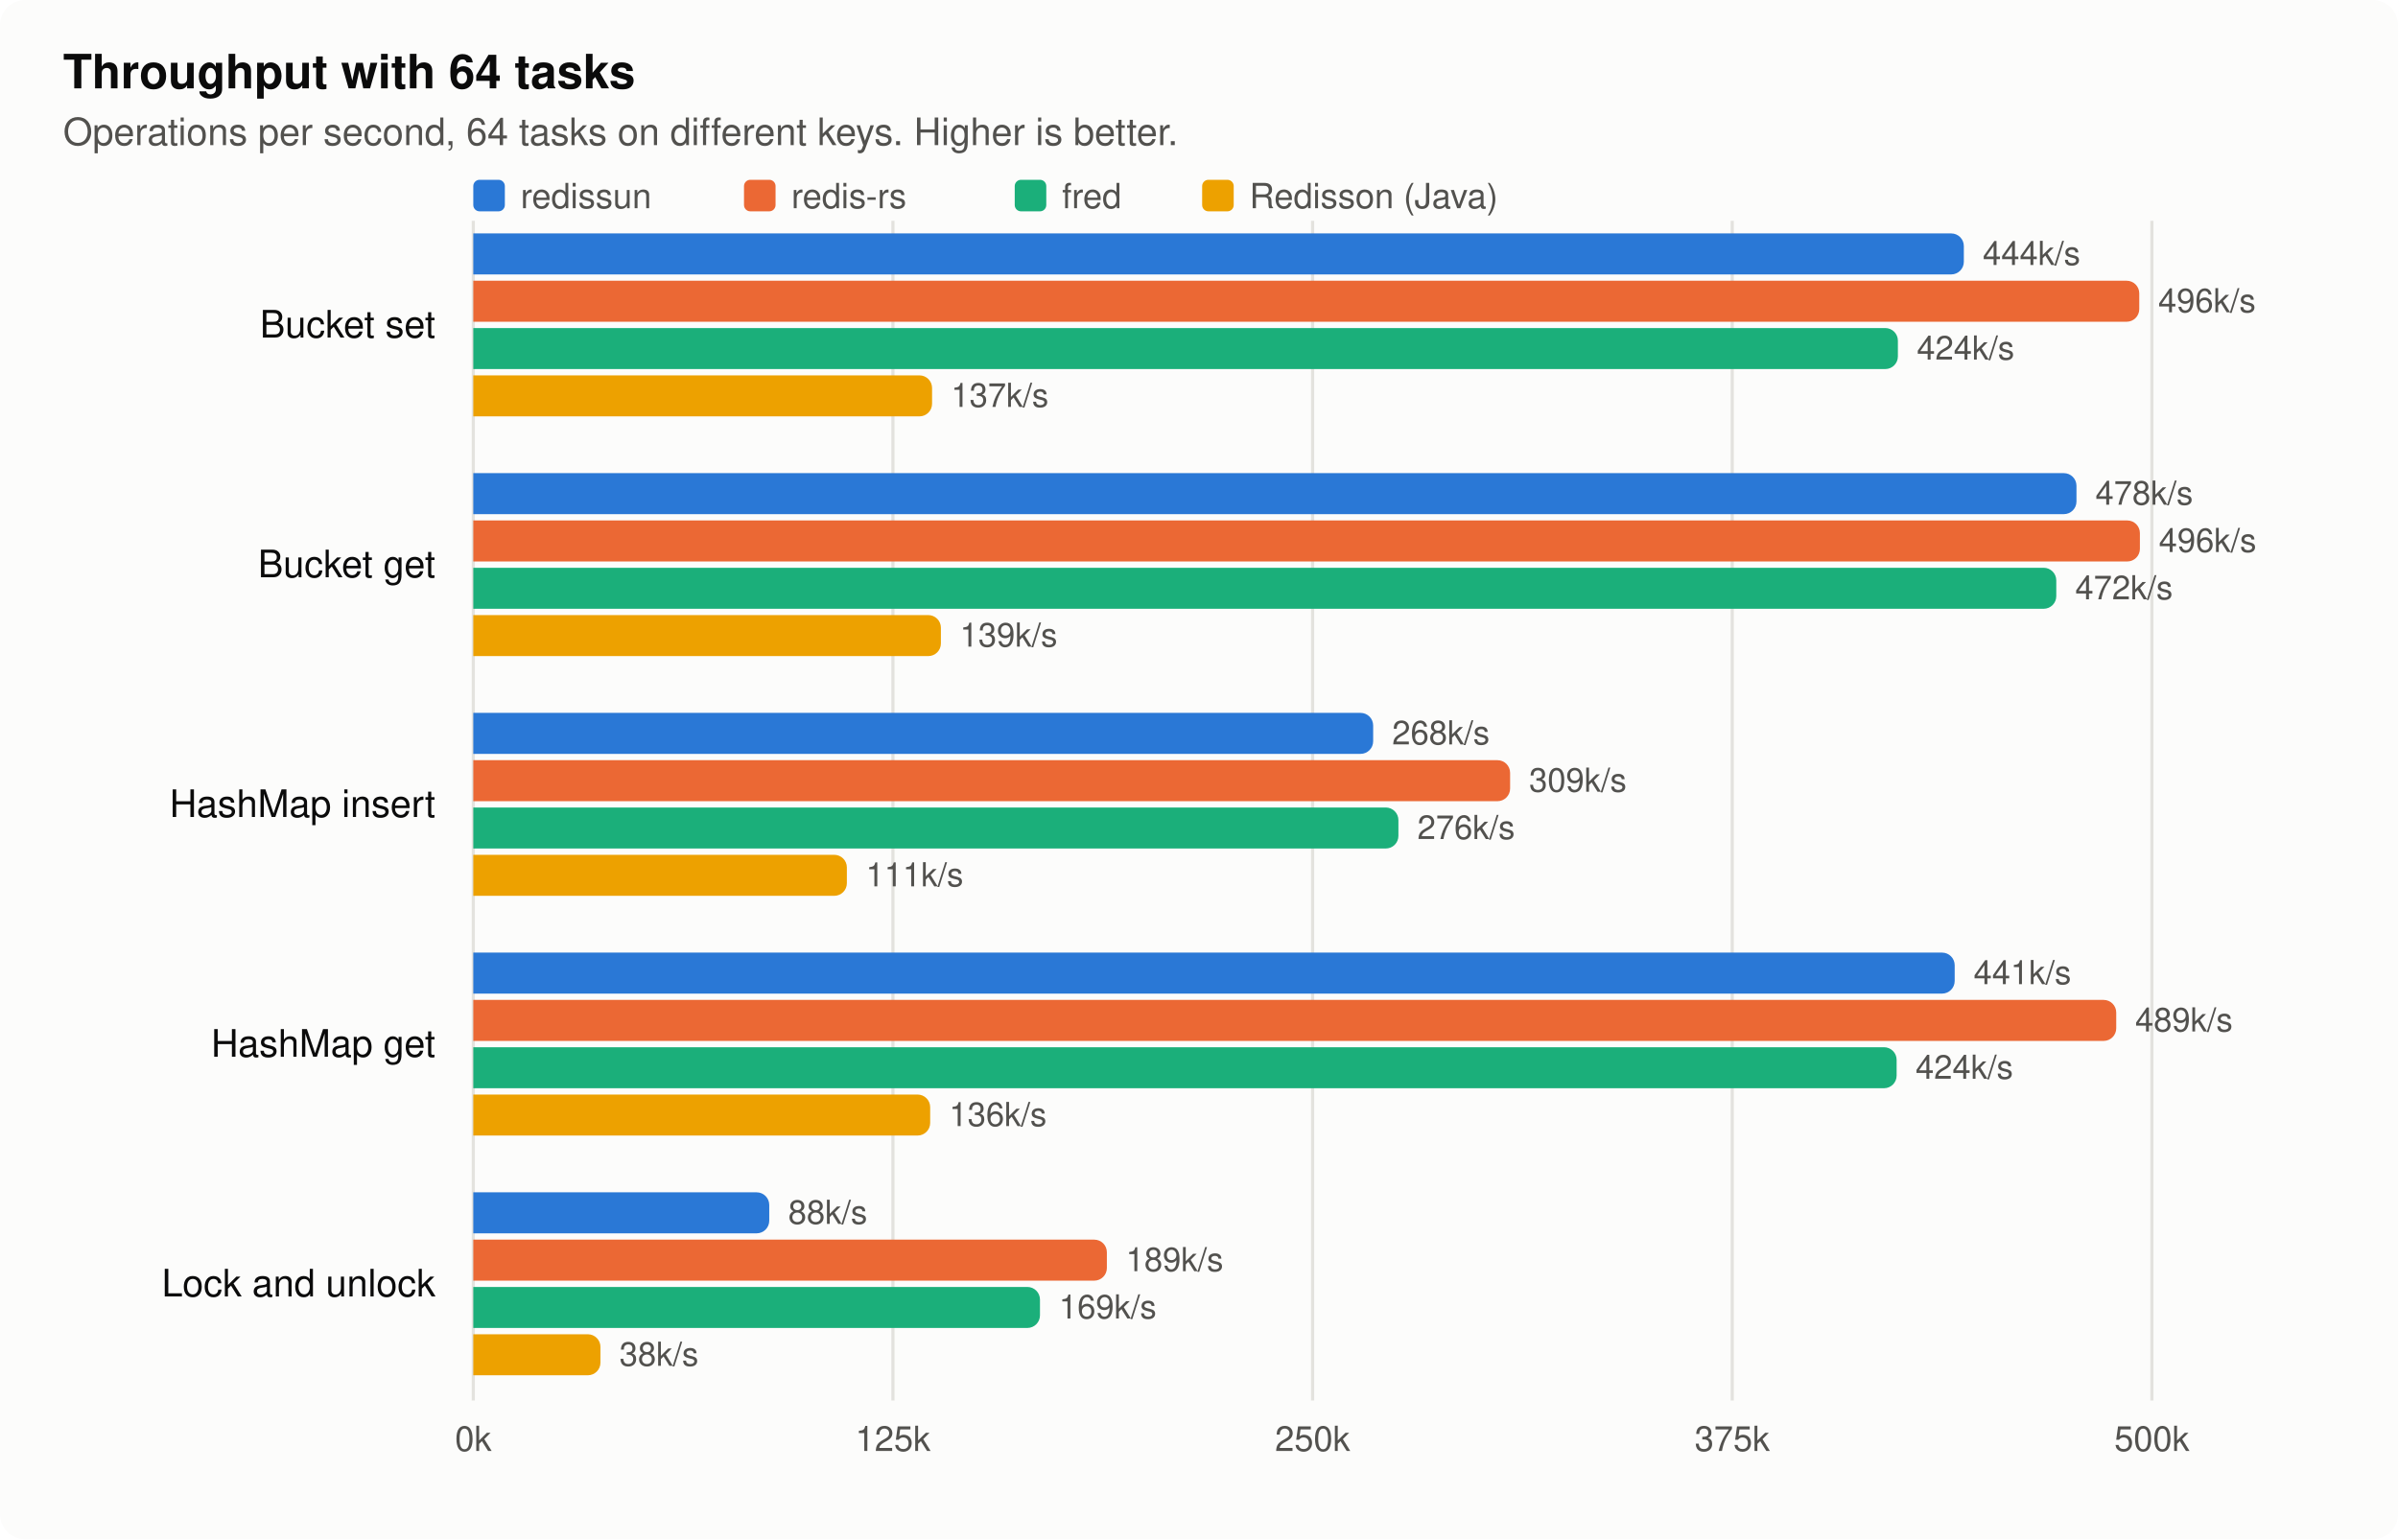
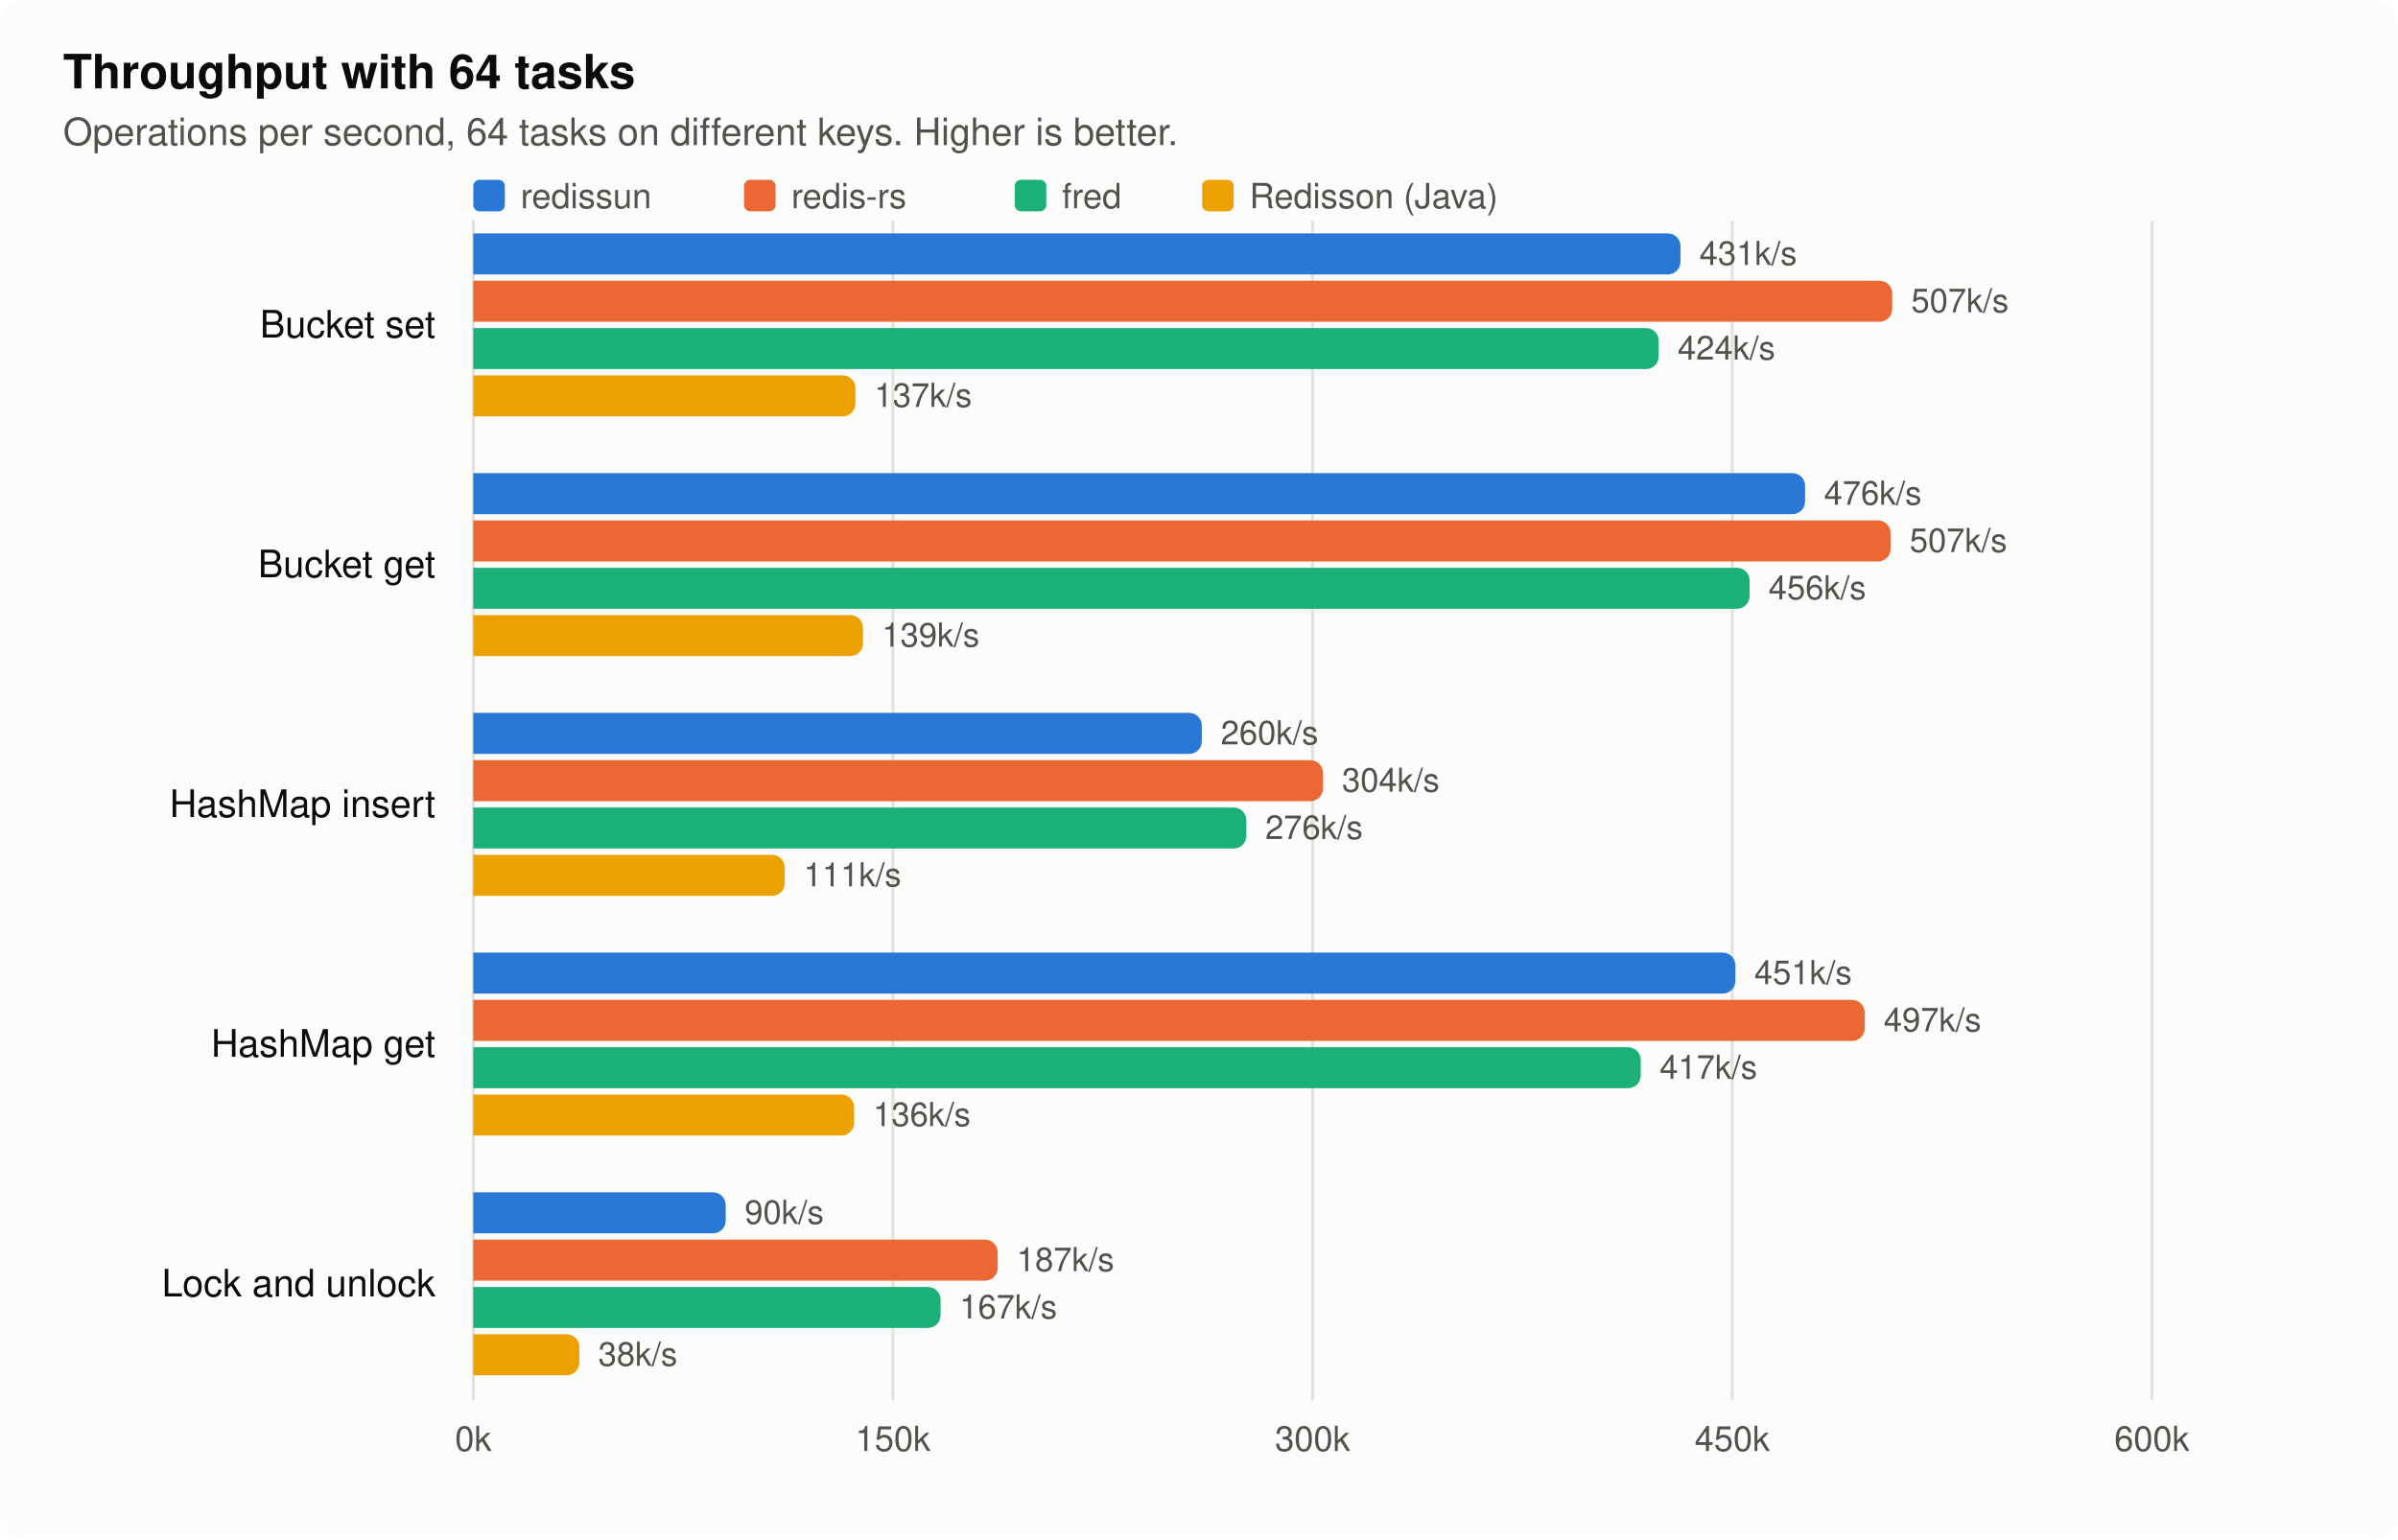
<svg xmlns="http://www.w3.org/2000/svg" viewBox="0 0 760 488" width="760" height="488" role="img" aria-label="Throughput with 64 tasks">
  <style>
  svg { color-scheme: light dark; }
  .surface { fill: #fcfcfb; }
  .ink { fill: #0b0b0b; }
  .ink2 { fill: #52514e; }
  .grid { stroke: #e3e2de; stroke-width: 1; }
  .s1 { fill: #2a78d6; } .s2 { fill: #eb6834; } .s3 { fill: #1baf7a; } .s4 { fill: #eda100; }
  text { font-family: -apple-system, BlinkMacSystemFont, "Segoe UI", Helvetica, Arial, sans-serif; }
  @media (prefers-color-scheme: dark) {
    .surface { fill: #1a1a19; }
    .ink { fill: #f0efec; }
    .ink2 { fill: #c3c2b7; }
    .grid { stroke: #343432; }
    .s1 { fill: #3987e5; } .s2 { fill: #d95926; } .s3 { fill: #199e70; } .s4 { fill: #c98500; }
  }
</style>
  <rect class="surface" width="760" height="488" rx="8" />
  <text class="ink" x="20" y="28" font-size="15" font-weight="600">Throughput with 64 tasks</text>
  <text class="ink2" x="20" y="46" font-size="12">Operations per second, 64 tasks on different keys. Higher is better.</text>
  <rect class="s1" x="150" y="57" width="10" height="10" rx="2" />
  <text class="ink2" x="165" y="66" font-size="11">redissun</text>
  <rect class="s2" x="235.8" y="57" width="10" height="10" rx="2" />
  <text class="ink2" x="250.8" y="66" font-size="11">redis-rs</text>
  <rect class="s3" x="321.6" y="57" width="10" height="10" rx="2" />
  <text class="ink2" x="336.6" y="66" font-size="11">fred</text>
  <rect class="s4" x="381.0" y="57" width="10" height="10" rx="2" />
  <text class="ink2" x="396.0" y="66" font-size="11">Redisson (Java)</text>
  <line class="grid" x1="150.0" y1="70" x2="150.0" y2="444" />
  <text class="ink2" x="150.0" y="460" font-size="11" text-anchor="middle">0k</text>
  <line class="grid" x1="283.0" y1="70" x2="283.0" y2="444" />
-   <text class="ink2" x="283.0" y="460" font-size="11" text-anchor="middle">125k</text>
+   <text class="ink2" x="283.0" y="460" font-size="11" text-anchor="middle">150k</text>
  <line class="grid" x1="416.0" y1="70" x2="416.0" y2="444" />
-   <text class="ink2" x="416.0" y="460" font-size="11" text-anchor="middle">250k</text>
+   <text class="ink2" x="416.0" y="460" font-size="11" text-anchor="middle">300k</text>
  <line class="grid" x1="549.0" y1="70" x2="549.0" y2="444" />
-   <text class="ink2" x="549.0" y="460" font-size="11" text-anchor="middle">375k</text>
+   <text class="ink2" x="549.0" y="460" font-size="11" text-anchor="middle">450k</text>
  <line class="grid" x1="682.0" y1="70" x2="682.0" y2="444" />
-   <text class="ink2" x="682.0" y="460" font-size="11" text-anchor="middle">500k</text>
+   <text class="ink2" x="682.0" y="460" font-size="11" text-anchor="middle">600k</text>
  <text class="ink" x="138" y="107.0" font-size="12" text-anchor="end">Bucket set</text>
-   <path class="s1" d="M150,74 h468.4 a4,4 0 0 1 4,4 v5 a4,4 0 0 1 -4,4 h-468.4 z" />
-   <text class="ink2" x="628.4" y="84" font-size="10.5">444k/s</text>
-   <path class="s2" d="M150,89 h524.0 a4,4 0 0 1 4,4 v5 a4,4 0 0 1 -4,4 h-524.0 z" />
-   <text class="ink2" x="684.0" y="99" font-size="10.5">496k/s</text>
-   <path class="s3" d="M150,104 h447.5 a4,4 0 0 1 4,4 v5 a4,4 0 0 1 -4,4 h-447.5 z" />
-   <text class="ink2" x="607.5" y="114" font-size="10.5">424k/s</text>
-   <path class="s4" d="M150,119 h141.4 a4,4 0 0 1 4,4 v5 a4,4 0 0 1 -4,4 h-141.4 z" />
-   <text class="ink2" x="301.4" y="129" font-size="10.5">137k/s</text>
+   <path class="s1" d="M150,74 h378.6 a4,4 0 0 1 4,4 v5 a4,4 0 0 1 -4,4 h-378.6 z" />
+   <text class="ink2" x="538.6" y="84" font-size="10.5">431k/s</text>
+   <path class="s2" d="M150,89 h445.7 a4,4 0 0 1 4,4 v5 a4,4 0 0 1 -4,4 h-445.7 z" />
+   <text class="ink2" x="605.7" y="99" font-size="10.5">507k/s</text>
+   <path class="s3" d="M150,104 h371.7 a4,4 0 0 1 4,4 v5 a4,4 0 0 1 -4,4 h-371.7 z" />
+   <text class="ink2" x="531.7" y="114" font-size="10.5">424k/s</text>
+   <path class="s4" d="M150,119 h117.1 a4,4 0 0 1 4,4 v5 a4,4 0 0 1 -4,4 h-117.1 z" />
+   <text class="ink2" x="277.1" y="129" font-size="10.5">137k/s</text>
  <text class="ink" x="138" y="183.0" font-size="12" text-anchor="end">Bucket get</text>
-   <path class="s1" d="M150,150 h504.1 a4,4 0 0 1 4,4 v5 a4,4 0 0 1 -4,4 h-504.1 z" />
-   <text class="ink2" x="664.1" y="160" font-size="10.5">478k/s</text>
-   <path class="s2" d="M150,165 h524.2 a4,4 0 0 1 4,4 v5 a4,4 0 0 1 -4,4 h-524.2 z" />
-   <text class="ink2" x="684.2" y="175" font-size="10.5">496k/s</text>
-   <path class="s3" d="M150,180 h497.7 a4,4 0 0 1 4,4 v5 a4,4 0 0 1 -4,4 h-497.7 z" />
-   <text class="ink2" x="657.7" y="190" font-size="10.5">472k/s</text>
-   <path class="s4" d="M150,195 h144.2 a4,4 0 0 1 4,4 v5 a4,4 0 0 1 -4,4 h-144.2 z" />
-   <text class="ink2" x="304.2" y="205" font-size="10.5">139k/s</text>
+   <path class="s1" d="M150,150 h418.1 a4,4 0 0 1 4,4 v5 a4,4 0 0 1 -4,4 h-418.1 z" />
+   <text class="ink2" x="578.1" y="160" font-size="10.5">476k/s</text>
+   <path class="s2" d="M150,165 h445.2 a4,4 0 0 1 4,4 v5 a4,4 0 0 1 -4,4 h-445.2 z" />
+   <text class="ink2" x="605.2" y="175" font-size="10.5">507k/s</text>
+   <path class="s3" d="M150,180 h400.5 a4,4 0 0 1 4,4 v5 a4,4 0 0 1 -4,4 h-400.5 z" />
+   <text class="ink2" x="560.5" y="190" font-size="10.5">456k/s</text>
+   <path class="s4" d="M150,195 h119.5 a4,4 0 0 1 4,4 v5 a4,4 0 0 1 -4,4 h-119.5 z" />
+   <text class="ink2" x="279.5" y="205" font-size="10.5">139k/s</text>
  <text class="ink" x="138" y="259.0" font-size="12" text-anchor="end">HashMap insert</text>
-   <path class="s1" d="M150,226 h281.2 a4,4 0 0 1 4,4 v5 a4,4 0 0 1 -4,4 h-281.2 z" />
-   <text class="ink2" x="441.2" y="236" font-size="10.5">268k/s</text>
-   <path class="s2" d="M150,241 h324.6 a4,4 0 0 1 4,4 v5 a4,4 0 0 1 -4,4 h-324.6 z" />
-   <text class="ink2" x="484.6" y="251" font-size="10.5">309k/s</text>
-   <path class="s3" d="M150,256 h289.2 a4,4 0 0 1 4,4 v5 a4,4 0 0 1 -4,4 h-289.2 z" />
-   <text class="ink2" x="449.2" y="266" font-size="10.5">276k/s</text>
-   <path class="s4" d="M150,271 h114.4 a4,4 0 0 1 4,4 v5 a4,4 0 0 1 -4,4 h-114.4 z" />
-   <text class="ink2" x="274.4" y="281" font-size="10.5">111k/s</text>
+   <path class="s1" d="M150,226 h226.9 a4,4 0 0 1 4,4 v5 a4,4 0 0 1 -4,4 h-226.9 z" />
+   <text class="ink2" x="386.9" y="236" font-size="10.5">260k/s</text>
+   <path class="s2" d="M150,241 h265.3 a4,4 0 0 1 4,4 v5 a4,4 0 0 1 -4,4 h-265.3 z" />
+   <text class="ink2" x="425.3" y="251" font-size="10.5">304k/s</text>
+   <path class="s3" d="M150,256 h241.0 a4,4 0 0 1 4,4 v5 a4,4 0 0 1 -4,4 h-241.0 z" />
+   <text class="ink2" x="401.0" y="266" font-size="10.5">276k/s</text>
+   <path class="s4" d="M150,271 h94.7 a4,4 0 0 1 4,4 v5 a4,4 0 0 1 -4,4 h-94.7 z" />
+   <text class="ink2" x="254.7" y="281" font-size="10.5">111k/s</text>
  <text class="ink" x="138" y="335.0" font-size="12" text-anchor="end">HashMap get</text>
-   <path class="s1" d="M150,302 h465.5 a4,4 0 0 1 4,4 v5 a4,4 0 0 1 -4,4 h-465.5 z" />
-   <text class="ink2" x="625.5" y="312" font-size="10.5">441k/s</text>
-   <path class="s2" d="M150,317 h516.7 a4,4 0 0 1 4,4 v5 a4,4 0 0 1 -4,4 h-516.7 z" />
-   <text class="ink2" x="676.7" y="327" font-size="10.5">489k/s</text>
-   <path class="s3" d="M150,332 h447.1 a4,4 0 0 1 4,4 v5 a4,4 0 0 1 -4,4 h-447.1 z" />
-   <text class="ink2" x="607.1" y="342" font-size="10.5">424k/s</text>
-   <path class="s4" d="M150,347 h140.8 a4,4 0 0 1 4,4 v5 a4,4 0 0 1 -4,4 h-140.8 z" />
-   <text class="ink2" x="300.8" y="357" font-size="10.5">136k/s</text>
+   <path class="s1" d="M150,302 h396.0 a4,4 0 0 1 4,4 v5 a4,4 0 0 1 -4,4 h-396.0 z" />
+   <text class="ink2" x="556.0" y="312" font-size="10.5">451k/s</text>
+   <path class="s2" d="M150,317 h437.0 a4,4 0 0 1 4,4 v5 a4,4 0 0 1 -4,4 h-437.0 z" />
+   <text class="ink2" x="597.0" y="327" font-size="10.5">497k/s</text>
+   <path class="s3" d="M150,332 h366.0 a4,4 0 0 1 4,4 v5 a4,4 0 0 1 -4,4 h-366.0 z" />
+   <text class="ink2" x="526.0" y="342" font-size="10.5">417k/s</text>
+   <path class="s4" d="M150,347 h116.7 a4,4 0 0 1 4,4 v5 a4,4 0 0 1 -4,4 h-116.7 z" />
+   <text class="ink2" x="276.7" y="357" font-size="10.5">136k/s</text>
  <text class="ink" x="138" y="411.0" font-size="12" text-anchor="end">Lock and unlock</text>
-   <path class="s1" d="M150,378 h89.8 a4,4 0 0 1 4,4 v5 a4,4 0 0 1 -4,4 h-89.8 z" />
-   <text class="ink2" x="249.8" y="388" font-size="10.5">88k/s</text>
-   <path class="s2" d="M150,393 h196.8 a4,4 0 0 1 4,4 v5 a4,4 0 0 1 -4,4 h-196.8 z" />
-   <text class="ink2" x="356.8" y="403" font-size="10.5">189k/s</text>
-   <path class="s3" d="M150,408 h175.6 a4,4 0 0 1 4,4 v5 a4,4 0 0 1 -4,4 h-175.6 z" />
-   <text class="ink2" x="335.6" y="418" font-size="10.5">169k/s</text>
-   <path class="s4" d="M150,423 h36.3 a4,4 0 0 1 4,4 v5 a4,4 0 0 1 -4,4 h-36.3 z" />
-   <text class="ink2" x="196.3" y="433" font-size="10.5">38k/s</text>
+   <path class="s1" d="M150,378 h76.0 a4,4 0 0 1 4,4 v5 a4,4 0 0 1 -4,4 h-76.0 z" />
+   <text class="ink2" x="236.0" y="388" font-size="10.5">90k/s</text>
+   <path class="s2" d="M150,393 h162.2 a4,4 0 0 1 4,4 v5 a4,4 0 0 1 -4,4 h-162.2 z" />
+   <text class="ink2" x="322.2" y="403" font-size="10.5">187k/s</text>
+   <path class="s3" d="M150,408 h144.1 a4,4 0 0 1 4,4 v5 a4,4 0 0 1 -4,4 h-144.1 z" />
+   <text class="ink2" x="304.1" y="418" font-size="10.5">167k/s</text>
+   <path class="s4" d="M150,423 h29.6 a4,4 0 0 1 4,4 v5 a4,4 0 0 1 -4,4 h-29.6 z" />
+   <text class="ink2" x="189.6" y="433" font-size="10.5">38k/s</text>
</svg>
